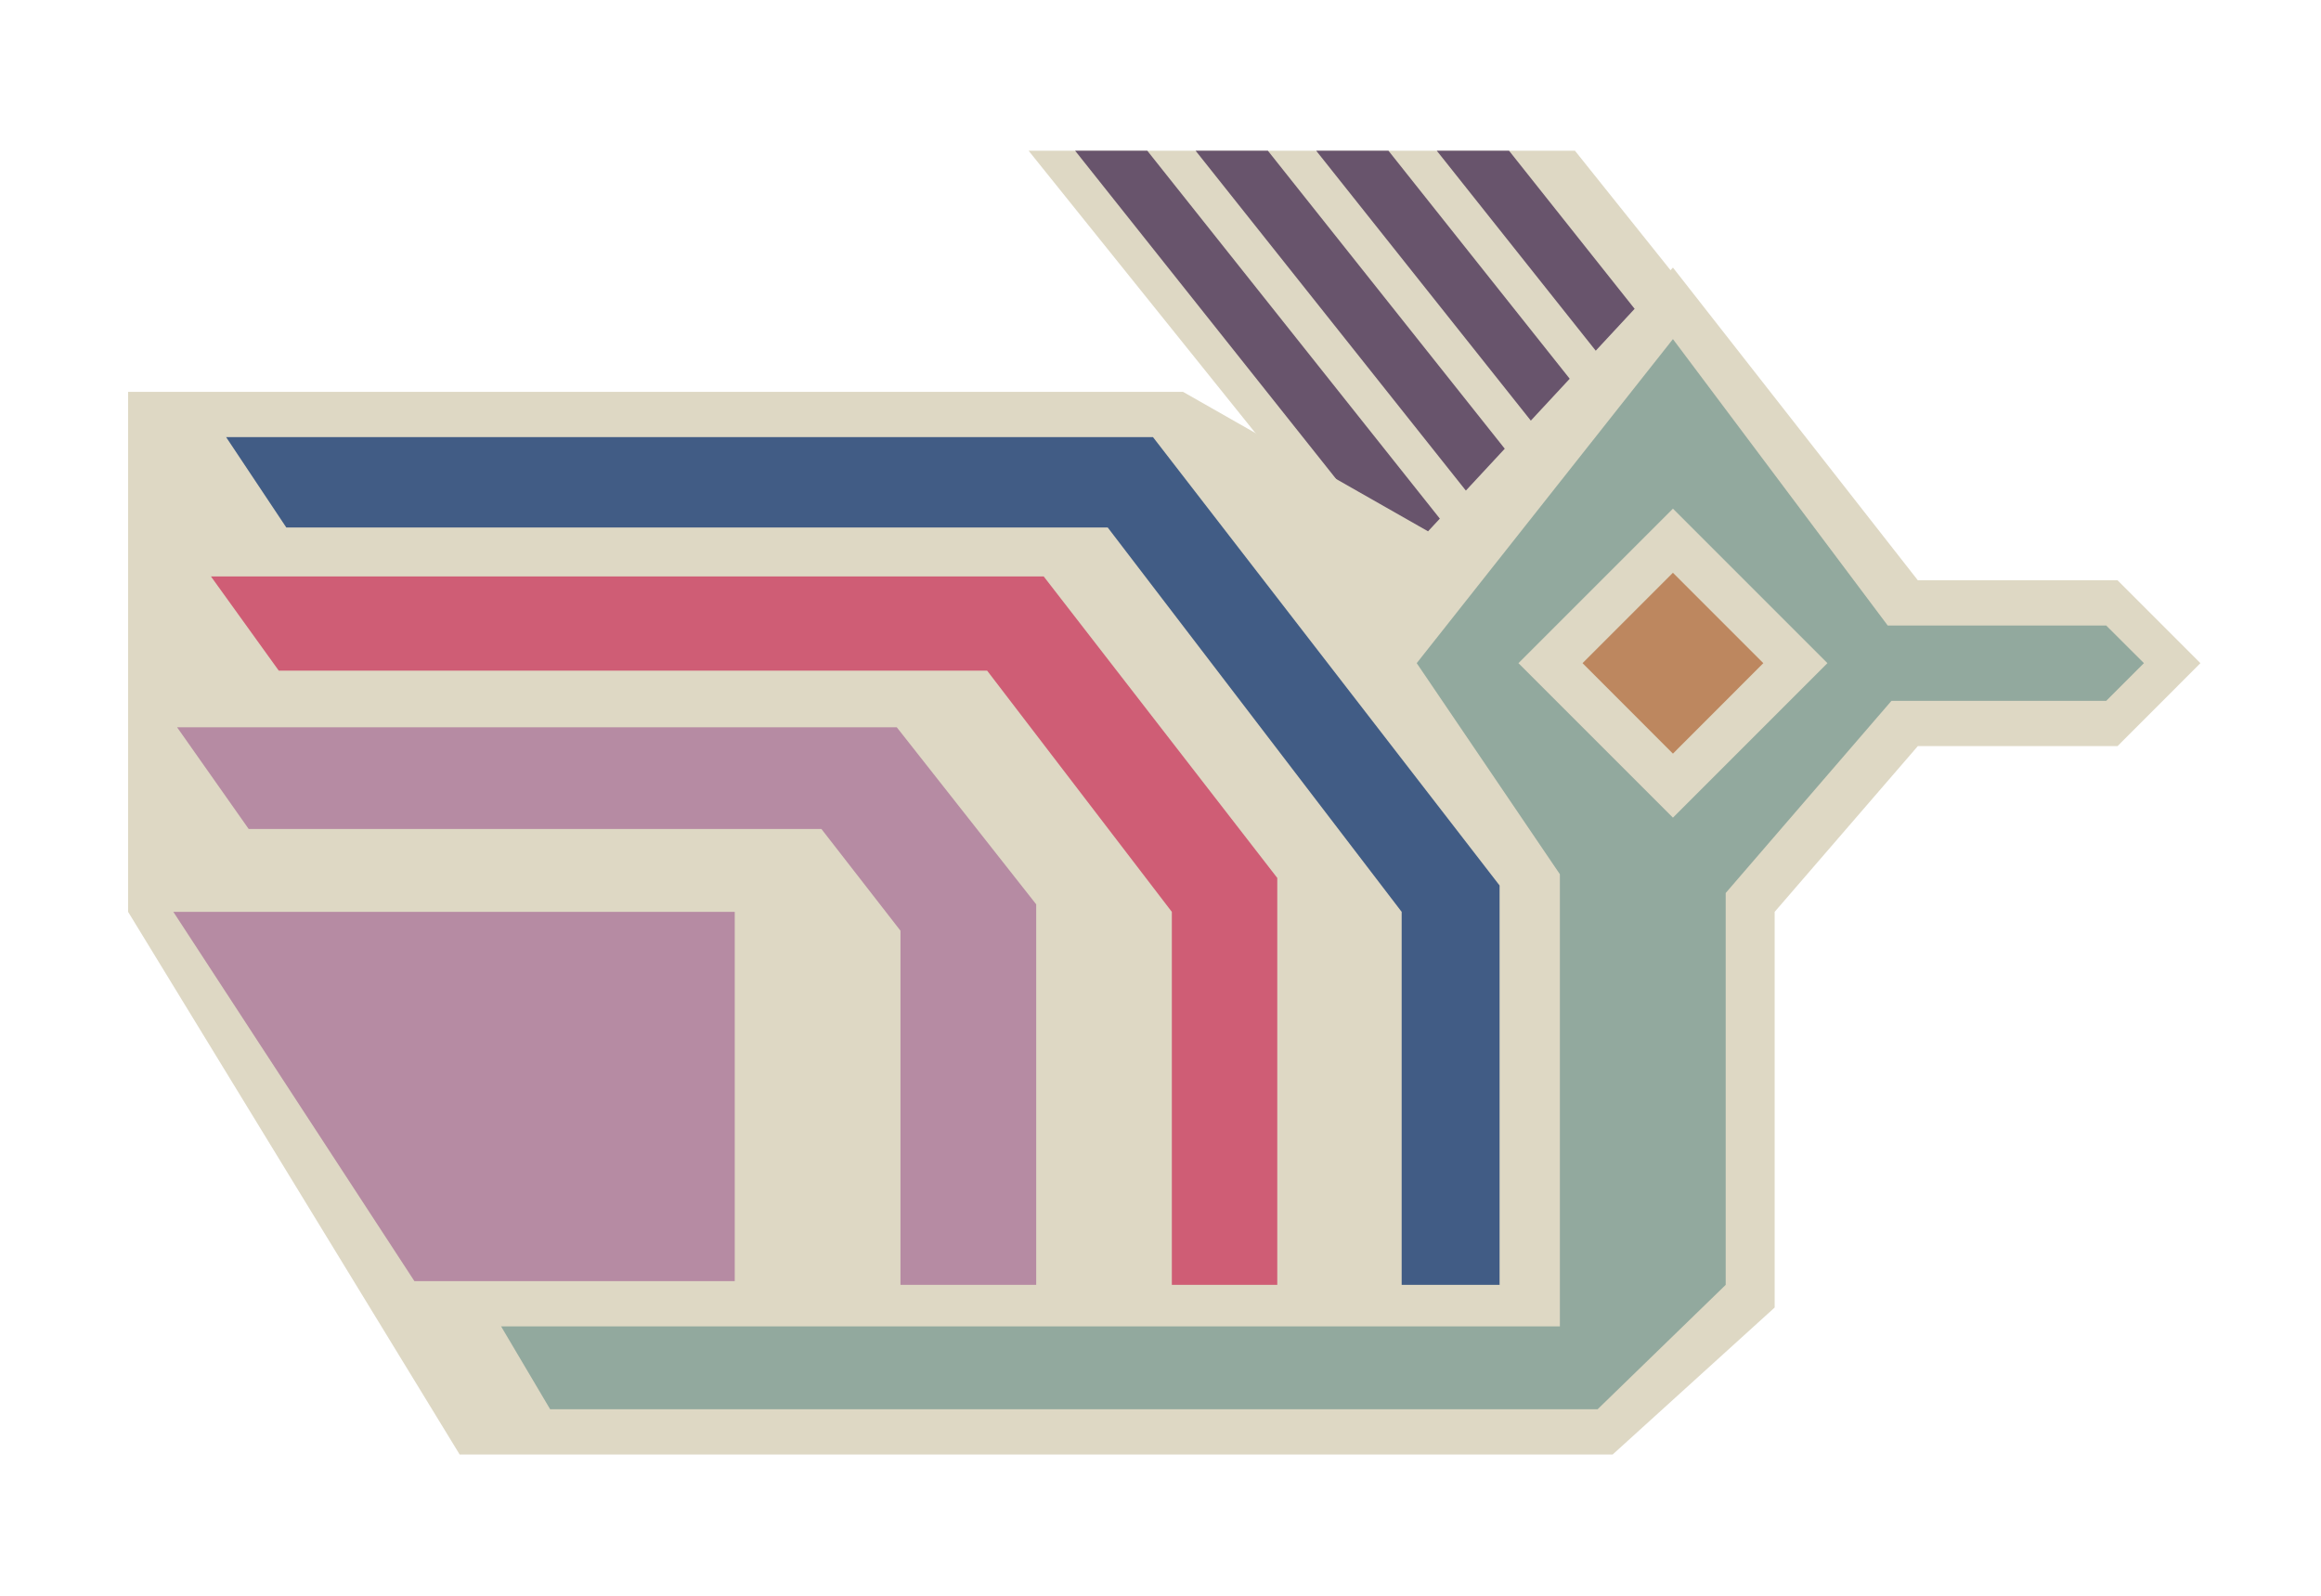
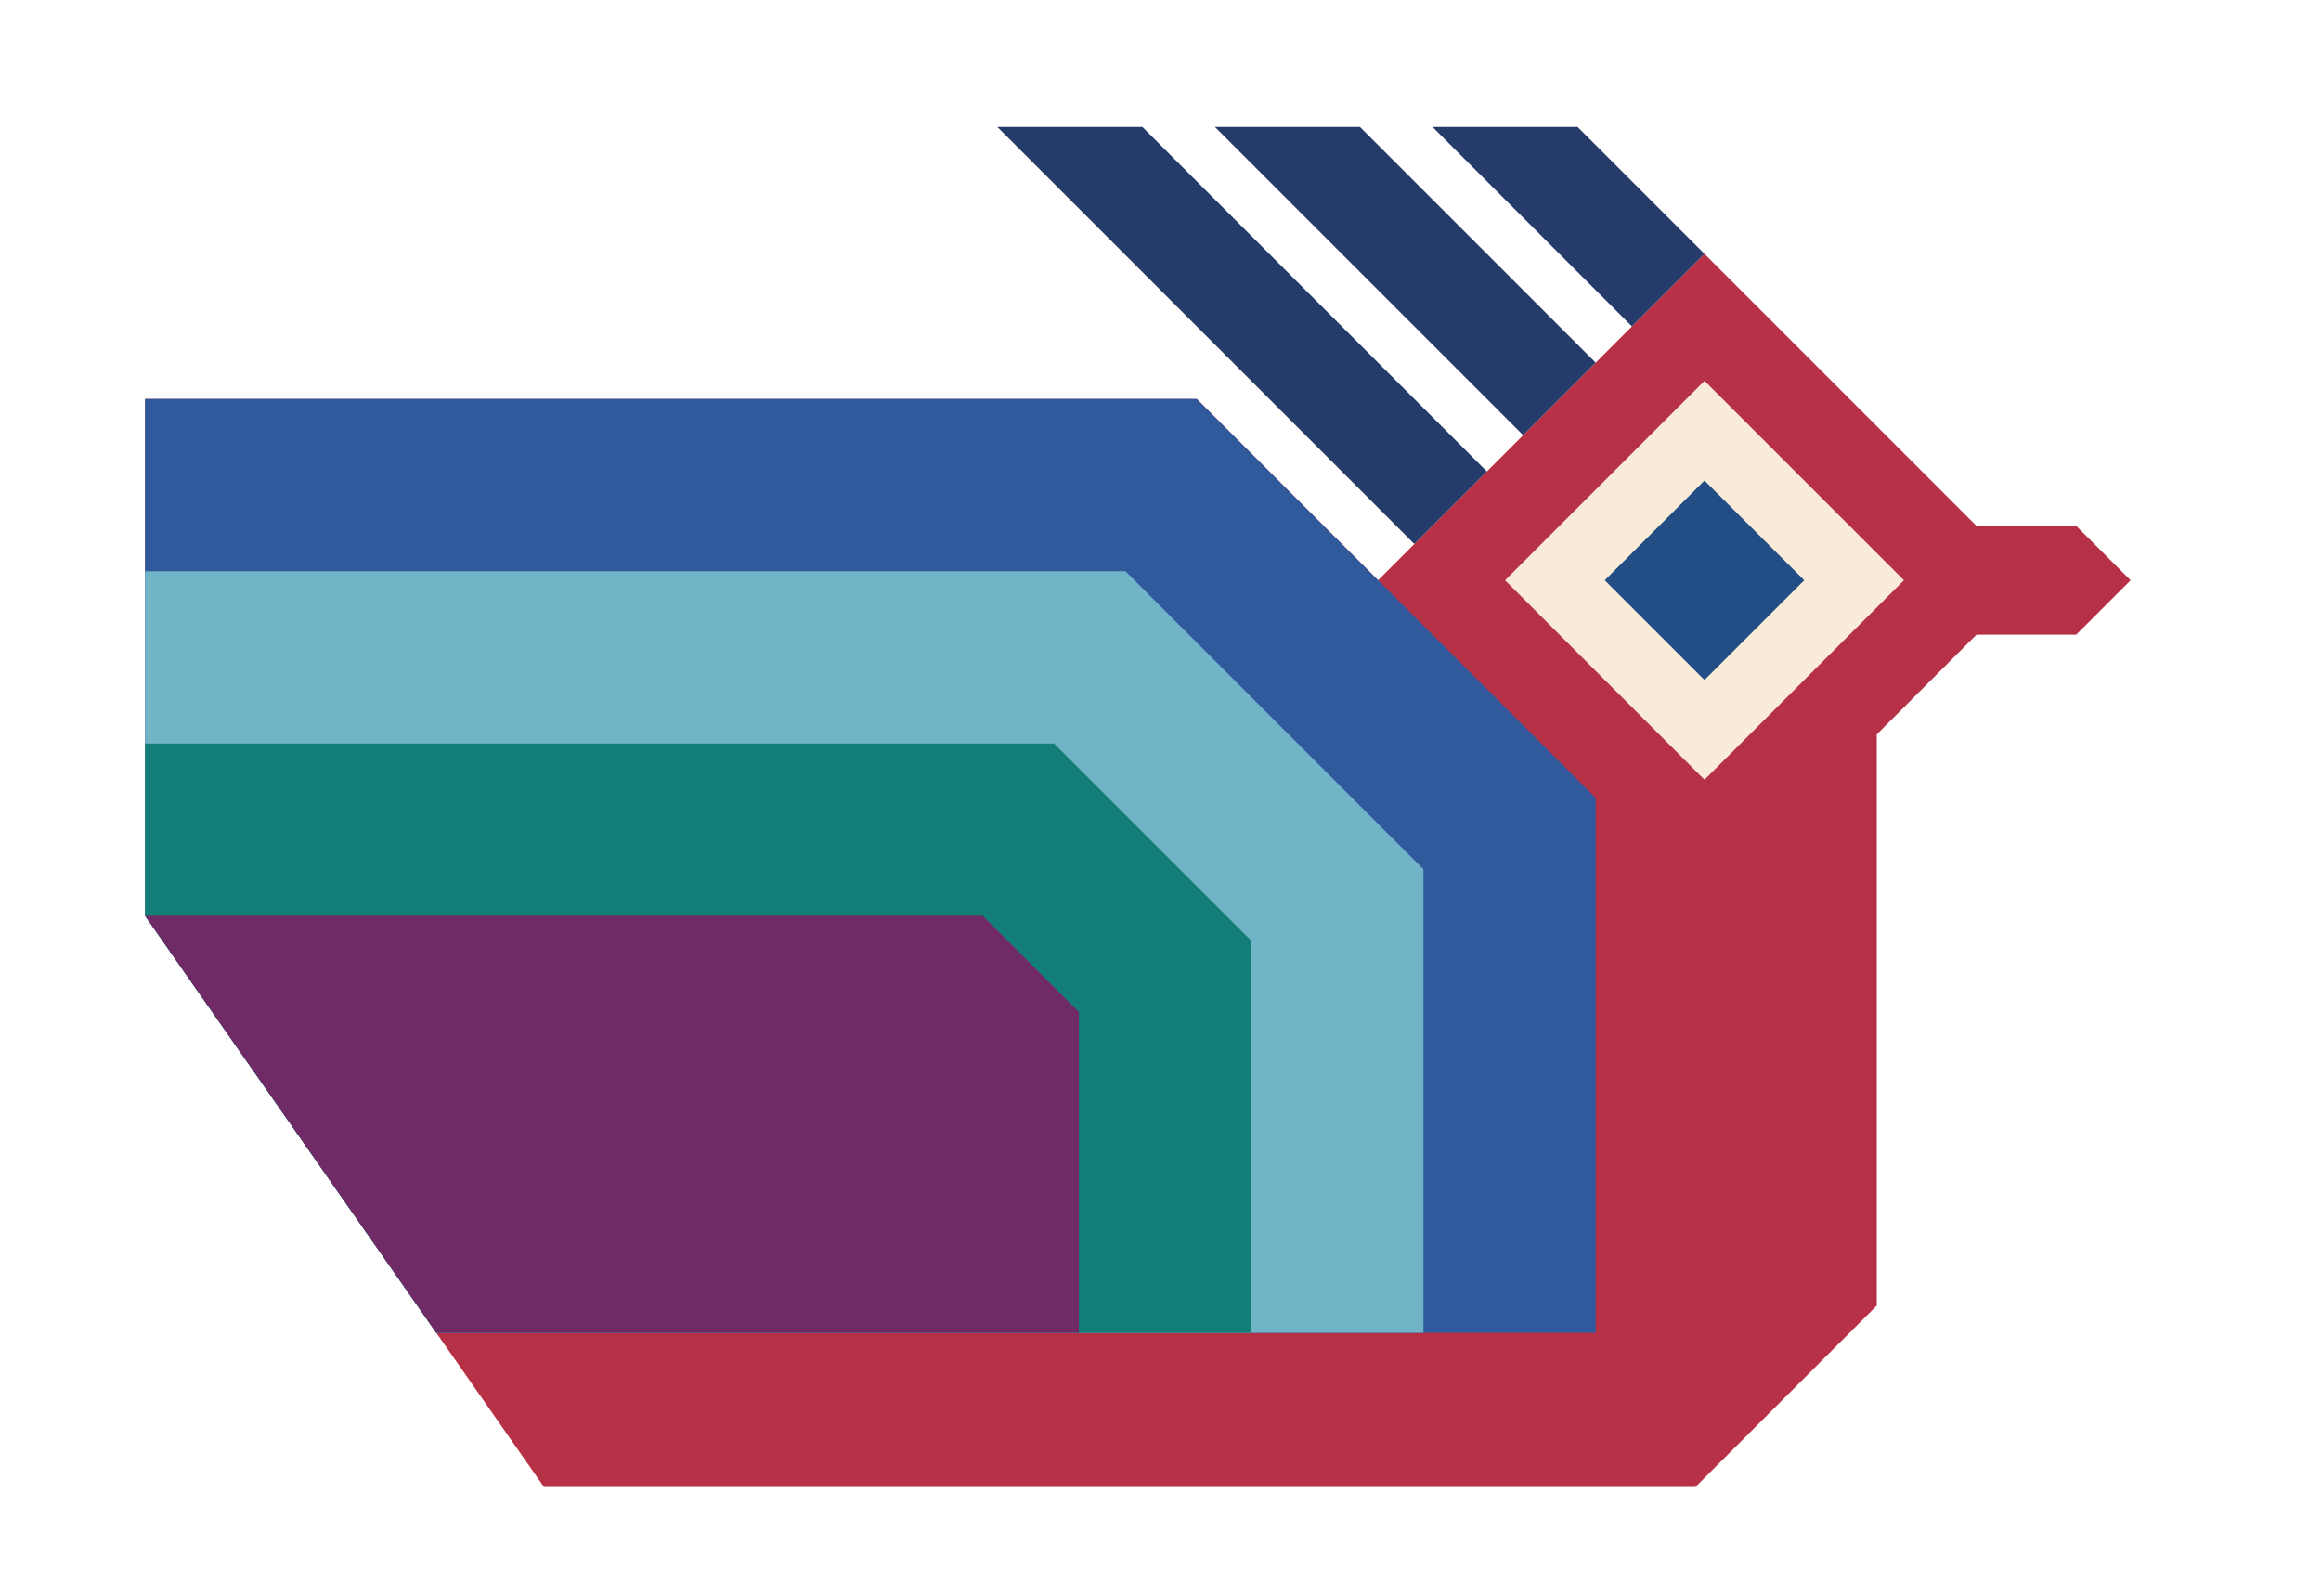
- <svg xmlns="http://www.w3.org/2000/svg" viewBox="0 0 256 176" role="img" aria-labelledby="title desc">
-   <path fill="#ded8c4" d="M185.35 31.17 L173.71 16.62 L113.45 16.62 L152.52 65.25Z" />
-   <path fill="#68546c" d="M181.32 35.35 L166.44 16.62 L158.47 16.62 L176.96 39.88Z" />
-   <path fill="#68546c" d="M174.04 42.91 L153.14 16.62 L145.17 16.62 L169.68 47.44Z" />
-   <path fill="#68546c" d="M166.75 50.47 L139.84 16.62 L131.87 16.62 L162.39 55Z" />
-   <path fill="#68546c" d="M159.47 58.03 L126.54 16.62 L118.58 16.62 L155.11 62.56Z" />
-   <path fill="#ded8c4" d="M177.87 160.42 L195.74 144.21 L195.74 100.57 L211.53 82.29 L233.56 82.29 L242.7 73.14 L233.56 64 L211.53 64 L184.52 29.51 L157.51 58.6 L130.49 43.22 L14.13 43.22 L14.13 100.57 L50.7 160.42 L177.87 160.42Z" />
-   <path fill="#92a99e" d="M176.21 155.43 L190.34 141.71 L190.34 98.49 L208.62 77.3 L232.31 77.3 L236.47 73.14 L232.31 68.99 L208.21 68.99 L184.52 37.4 L156.26 73.14 L172.05 96.42 L172.05 146.29 L55.27 146.29 L60.68 155.43 L176.21 155.43Z" />
-   <path fill="#415c85" d="M165.4 141.71 L165.4 97.66 L127.17 48.21 L24.94 48.21 L31.58 58.18 L122.18 58.18 L154.6 100.57 L154.6 141.71 L165.4 141.71Z" />
-   <path fill="#cf5d75" d="M140.88 141.71 L140.88 96.83 L115.12 63.58 L23.27 63.58 L30.75 73.97 L108.88 73.97 L129.25 100.57 L129.25 141.71 L140.88 141.71Z" />
-   <path fill="#b68ba3" d="M114.29 141.71 L114.29 99.74 L98.91 80.21 L19.53 80.21 L27.43 91.43 L90.6 91.43 L99.32 102.65 L99.32 141.71 L114.29 141.71Z" />
-   <path fill="#b68ba3" d="M81.04 141.3 L81.04 100.57 L19.12 100.57 L45.71 141.3 L81.04 141.3Z" />
-   <path fill="#ded8c4" d="M201.56 73.14 L184.52 56.1 L167.48 73.14 L184.52 90.18Z" />
-   <path fill="#bd875f" d="M194.49 73.14 L184.52 63.17 L174.55 73.14 L184.52 83.12Z" />
+ <svg xmlns="http://www.w3.org/2000/svg" viewBox="0 0 256 176" role="img" aria-labelledby="title">
+   <style>@media (prefers-color-scheme: dark){#crest-1{fill:#8FAAD9}#crest-2{fill:#8FAAD9}#crest-3{fill:#8FAAD9}#body{fill:#D44B60}#wing-1{fill:#648FCB}}</style>
+   <path id="crest-1" fill="#253C6B" d="M188 28 L180 36 L158 14 L174 14 Z" />
+   <path id="crest-2" fill="#253C6B" d="M176 40 L168 48 L134 14 L150 14 Z" />
+   <path id="crest-3" fill="#253C6B" d="M164 52 L156 60 L110 14 L126 14 Z" />
+   <path id="body" fill="#B63146" d="M152 64 L132 44 H16 V101 L60 164 H187 L207 144 V81 L218 70 H229 L235 64 L229 58 H218 L188 28 Z" />
+   <path id="wing-1" fill="#305A9C" d="M16 44 L132 44 L176 88 L176 147 L48.127 147 L16 101Z" />
+   <path id="wing-2" fill="#72B4C7" d="M16 63 L124.13 63 L157 95.87 L157 147 L48.127 147 L16 101Z" />
+   <path id="wing-3" fill="#137E78" d="M16 82 L116.26 82 L138 103.74 L138 147 L48.127 147 L16 101Z" />
+   <path id="wing-core" fill="#702A65" d="M16 101 L108.39 101 L119 111.61 L119 147 L48.127 147Z" />
+   <path id="eye-ring" fill="#F9EBD8" d="M188 36 L210 58 L188 80 L166 58Z" transform="translate(0 6)" />
+   <path id="eye-center" fill="#224E85" d="M188 47 L199 58 L188 69 L177 58Z" transform="translate(0 6)" />
</svg>
